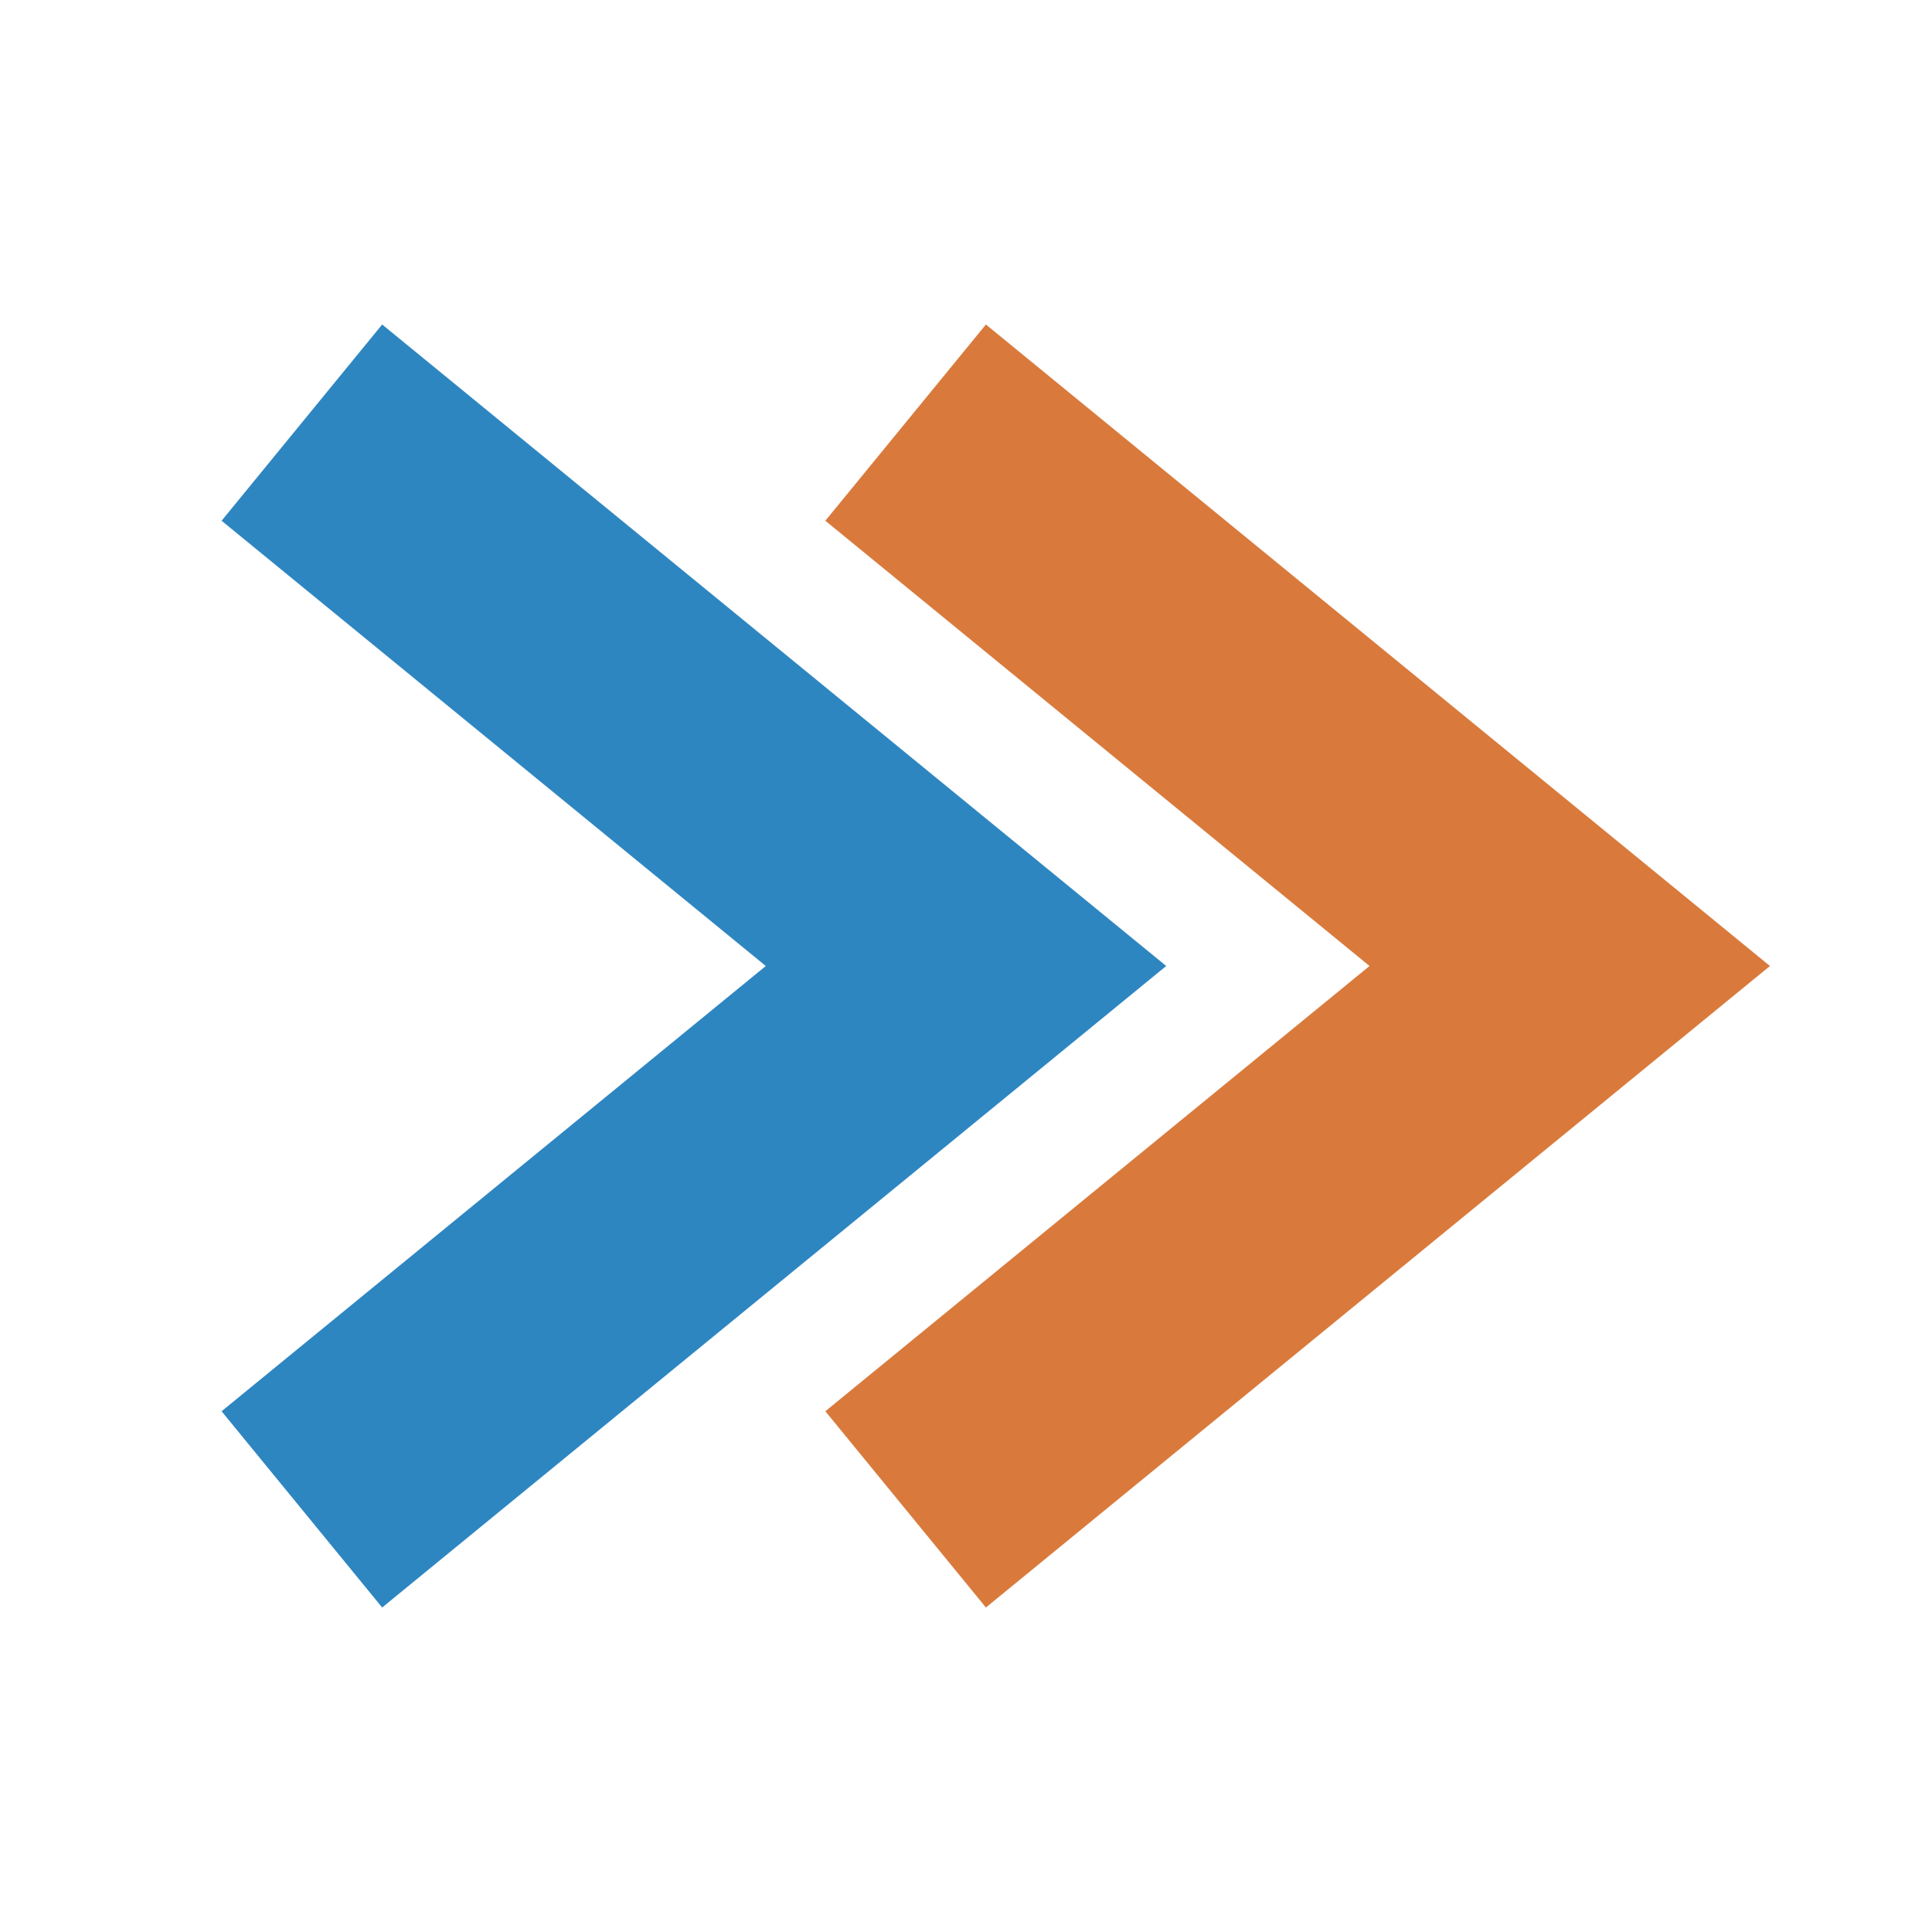
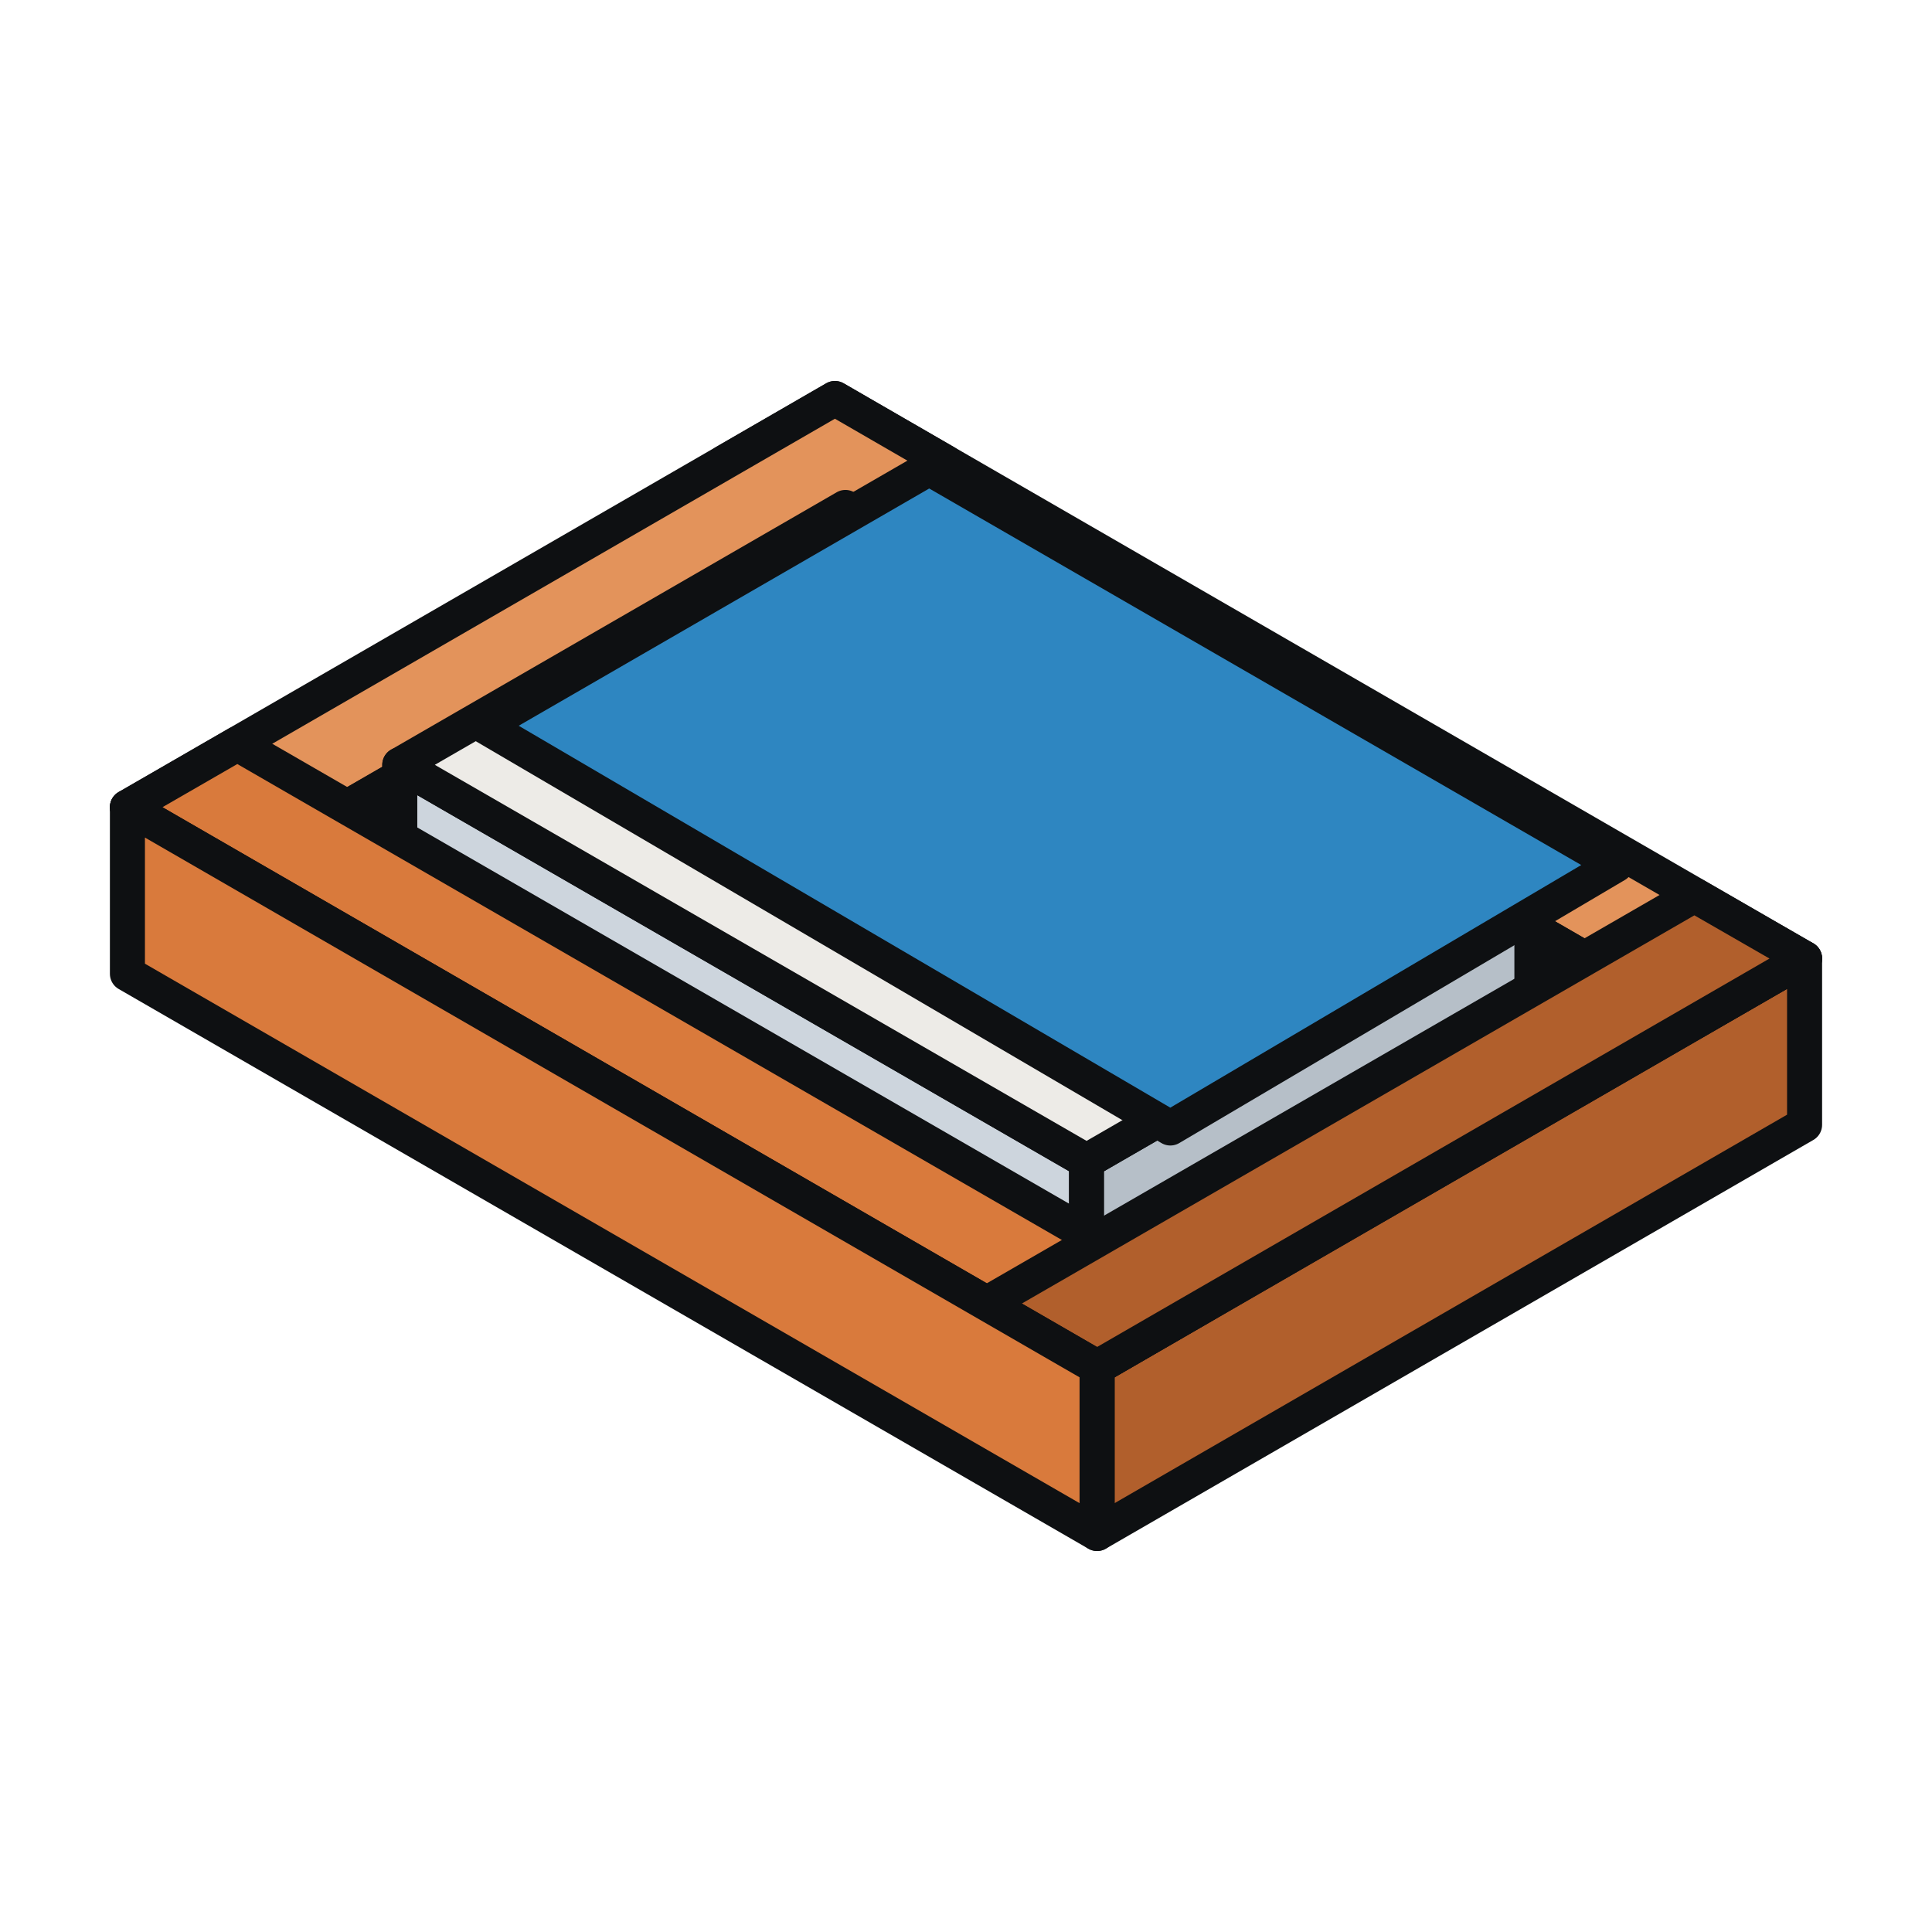
- <svg xmlns="http://www.w3.org/2000/svg" viewBox="0 0 32 32">
-   <path d="M5 7 L16 16 L5 25" fill="none" stroke="#2E86C1" stroke-width="4.2" stroke-linecap="butt" stroke-linejoin="miter" />
-   <path d="M15 7 L26 16 L15 25" fill="none" stroke="#d97a3c" stroke-width="4.2" stroke-linecap="butt" stroke-linejoin="miter" />
+ <svg xmlns="http://www.w3.org/2000/svg" viewBox="-26.21 -17.74 60.65 60.65">
+   <polygon points="30.44,17.57 8.23,30.40 8.23,25.18 30.44,12.35" fill="#b15f2c" stroke="#0E1012" stroke-width="1.1" stroke-linejoin="round" stroke-linecap="round" />
+   <polygon points="0.00,-5.23 30.44,12.35 26.98,14.34 -3.46,-3.23" fill="#e3935b" stroke="#0E1012" stroke-width="1.1" stroke-linejoin="round" stroke-linecap="round" />
+   <polygon points="0.00,-5.23 3.46,-3.23 -18.76,9.59 -22.21,7.60" fill="#e3935b" stroke="#0E1012" stroke-width="1.1" stroke-linejoin="round" stroke-linecap="round" />
+   <polygon points="0.00,-1.24 23.53,12.35 8.23,21.19 -15.30,7.60" fill="#15171A" stroke="#0E1012" stroke-width="1.1" stroke-linejoin="round" stroke-linecap="round" />
+   <polygon points="-13.66,11.50 7.90,23.94 7.90,18.71 -13.66,6.27" fill="#cdd5dd" stroke="#0E1012" stroke-width="1.1" stroke-linejoin="round" stroke-linecap="round" />
+   <polygon points="21.88,15.87 7.90,23.94 7.90,18.71 21.88,10.64" fill="#b6bfc8" stroke="#0E1012" stroke-width="1.1" stroke-linejoin="round" stroke-linecap="round" />
+   <polygon points="0.33,-1.81 21.88,10.64 7.90,18.71 -13.66,6.27" fill="#EDEBE7" stroke="#0E1012" stroke-width="1.1" stroke-linejoin="round" stroke-linecap="round" />
+   <polygon points="-11.02,5.04 10.53,17.67 24.52,9.41 2.96,-3.04" fill="#2E86C1" stroke="#0E1012" stroke-width="1.1" stroke-linejoin="round" stroke-linecap="round" />
+   <polygon points="-18.76,5.61 11.68,23.18 8.23,25.18 -22.21,7.60" fill="#d97a3c" stroke="#0E1012" stroke-width="1.1" stroke-linejoin="round" stroke-linecap="round" />
+   <polygon points="26.98,10.36 30.44,12.35 8.23,25.18 4.77,23.18" fill="#b15f2c" stroke="#0E1012" stroke-width="1.1" stroke-linejoin="round" stroke-linecap="round" />
+   <polygon points="-22.21,12.83 8.23,30.40 8.23,25.18 -22.21,7.60" fill="#d97a3c" stroke="#0E1012" stroke-width="1.1" stroke-linejoin="round" stroke-linecap="round" />
</svg>
